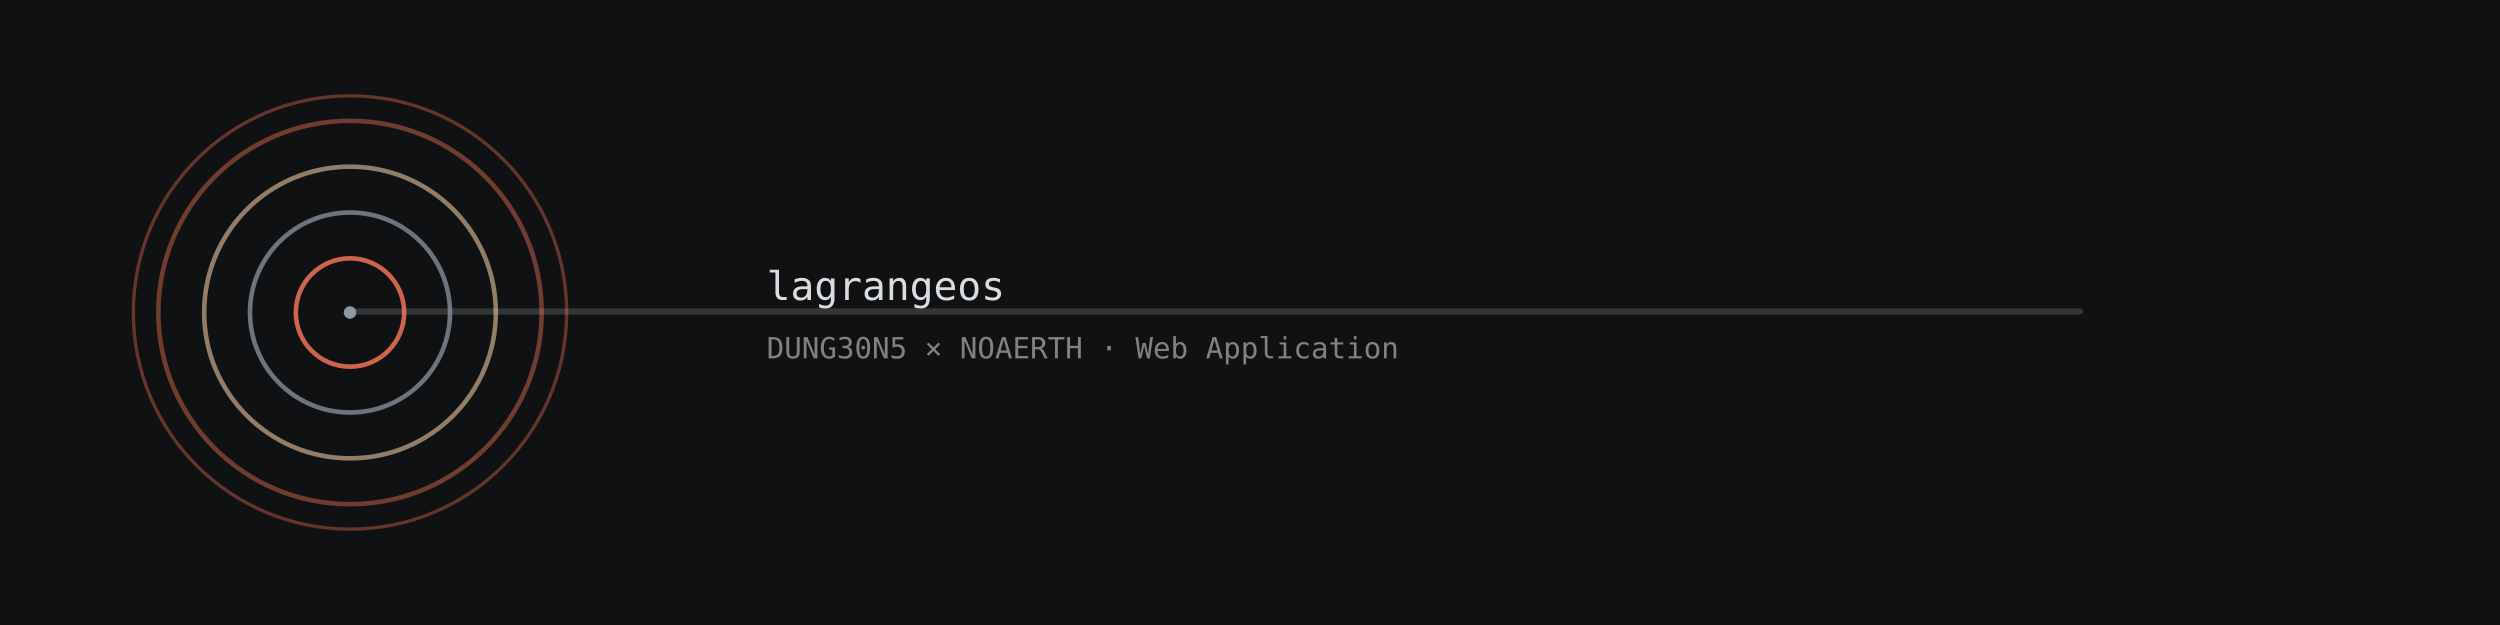
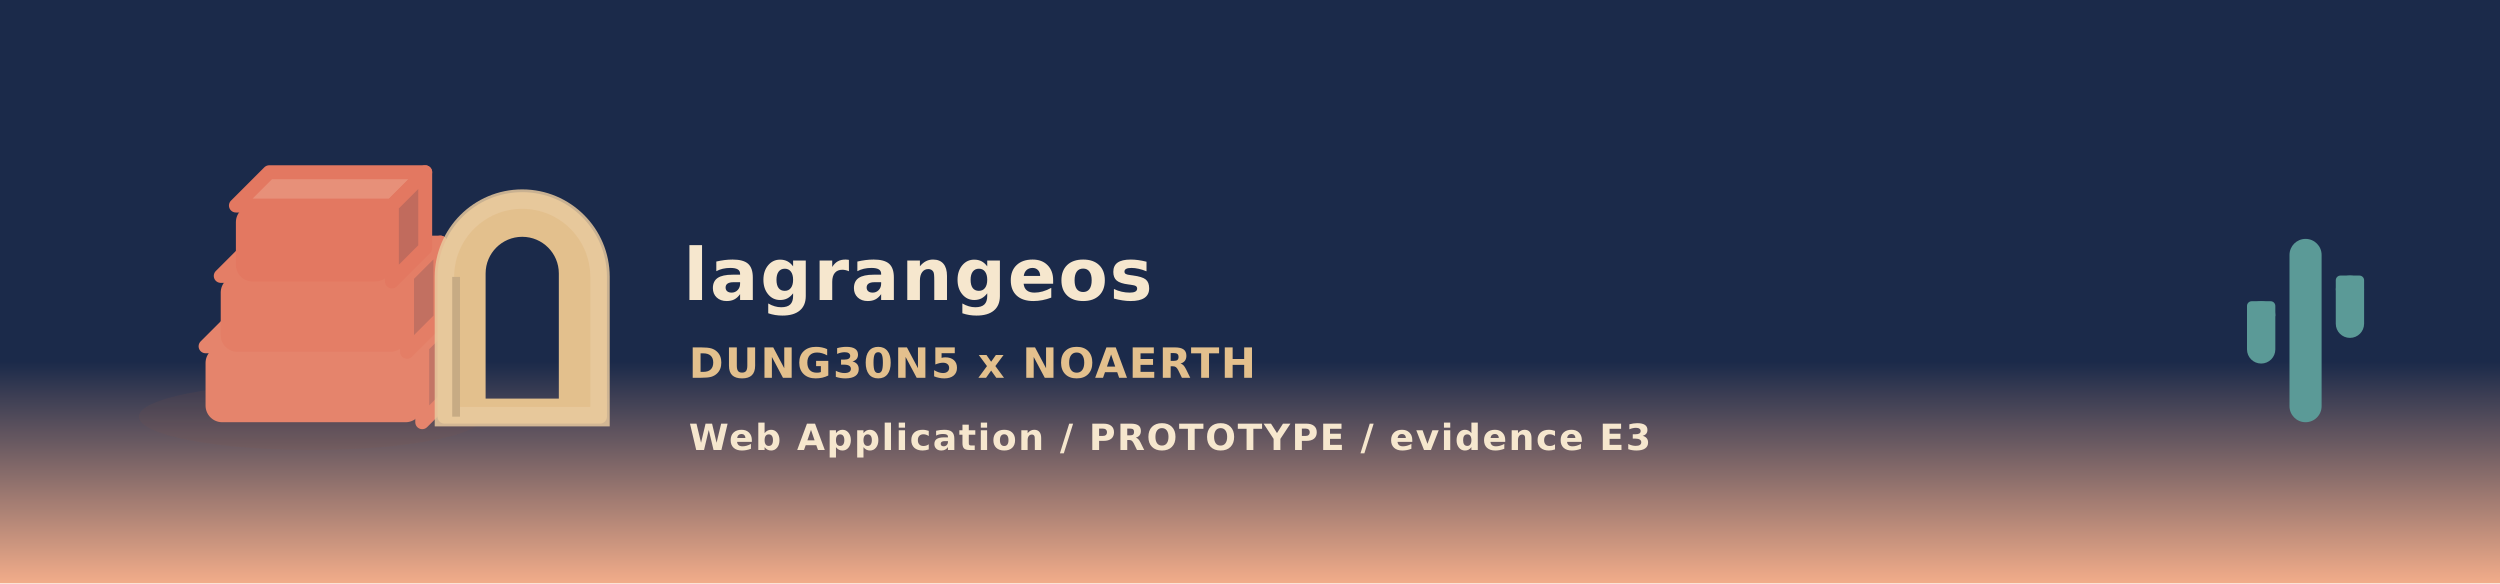
- <svg xmlns="http://www.w3.org/2000/svg" viewBox="0 0 1200 300" width="1200" height="300" role="img" aria-label="lagrangeos identity object">
-   <rect width="1200" height="300" fill="#0f1113" />
-   <defs>
-     <linearGradient id="gft" x1="0" y1="0" x2="1" y2="1">
-       <stop offset="0%" stop-color="#ff7a5c" />
-       <stop offset="100%" stop-color="#9aa5b1" />
-     </linearGradient>
-   </defs>
-   <rect x="168.00" y="148.00" width="832.00" height="3.00" rx="2.00" fill="rgba(241,243,245,0.160)" opacity="1.00" />
-   <circle cx="168.00" cy="150.00" r="26.00" fill="none" stroke="rgba(255,122,92,0.800)" stroke-width="2.20" opacity="1.00" />
-   <circle cx="168.00" cy="150.00" r="48.00" fill="none" stroke="rgba(154,165,177,0.670)" stroke-width="2.20" opacity="1.00" />
-   <circle cx="168.00" cy="150.00" r="70.00" fill="none" stroke="rgba(255,216,177,0.540)" stroke-width="2.20" opacity="1.00" />
-   <circle cx="168.00" cy="150.00" r="92.00" fill="none" stroke="rgba(255,122,92,0.410)" stroke-width="2.20" opacity="1.00" />
+ <svg xmlns="http://www.w3.org/2000/svg" width="900" height="210" viewBox="0 0 900 210" role="img" aria-label="lagrangeos - identity object">
+   <linearGradient id="skyf" x1="0" y1="0" x2="0" y2="1">
+     <stop offset="0" stop-color="#1b2a4a" />
+     <stop offset="0.62" stop-color="#1b2a4a" />
+     <stop offset="1" stop-color="#f3ad8a" />
+   </linearGradient>
+   <rect width="900" height="210" fill="url(#skyf)" />
+   <rect x="0" y="352" width="900" height="-142" fill="#e3c08d" />
+   <rect x="0" y="352" width="900" height="3" fill="#e6c596" />
+   <ellipse cx="112" cy="150" rx="62" ry="12" fill="rgba(138,90,68,0.11)" />
  <g>
-     <circle cx="168.00" cy="150.00" r="104.00" fill="none" stroke="rgba(255,122,92,0.350)" stroke-width="1.60" opacity="1.00" />
-     <animate attributeName="opacity" values="0.25;1.0;0.25" dur="14.9s" begin="0s" repeatCount="indefinite" />
+     <path d="M74,124.67 L152,124.67 L164,112.67 L86,112.67 Z" fill="#e99a82" stroke="#e5846c" stroke-width="5" stroke-linejoin="round" />
+     <path d="M152,124.67 L164,112.67 L164,140 L152,152 Z" fill="#c37566" stroke="#e5846c" stroke-width="5" stroke-linejoin="round" />
+     <rect x="74" y="124.67" width="78" height="27.33" rx="6" fill="#e5846c" />
+     <path d="M79.46,99.33 L146.54,99.33 L158.54,87.33 L91.46,87.33 Z" fill="#e8957d" stroke="#e47e66" stroke-width="5" stroke-linejoin="round" />
+     <path d="M146.54,99.33 L158.54,87.33 L158.54,114.67 L146.54,126.67 Z" fill="#c27061" stroke="#e47e66" stroke-width="5" stroke-linejoin="round" />
+     <rect x="79.46" y="99.33" width="67.08" height="27.33" rx="6" fill="#e47e66" />
+     <path d="M84.92,74 L141.08,74 L153.08,62 L96.92,62 Z" fill="#e79079" stroke="#e37861" stroke-width="5" stroke-linejoin="round" />
+     <path d="M141.08,74 L153.08,62 L153.08,89.33 L141.08,101.33 Z" fill="#c16b5d" stroke="#e37861" stroke-width="5" stroke-linejoin="round" />
+     <rect x="84.92" y="74" width="56.16" height="27.33" rx="6" fill="#e37861" />
+     <animate attributeName="opacity" values="0.72;1;0.72" dur="6s" begin="0s" repeatCount="indefinite" />
  </g>
-   <circle cx="168" cy="150" r="3" fill="rgba(154,165,177,0.900)">
-     <animate attributeName="opacity" values="0.35;0.95;0.35" dur="14.9s" begin="0s" repeatCount="indefinite" />
-   </circle>
-   <text x="368" y="144" font-family="ui-monospace,Menlo,monospace" font-size="19" fill="rgba(241,243,245,0.900)">lagrangeos</text>
-   <text x="368" y="172" font-family="ui-monospace,Menlo,monospace" font-size="14" fill="rgba(241,243,245,0.500)">DUNG30N5 × NOAERTH · Web Application</text>
+   <path d="M160,150 L160,99.68 A28,28 0 0 1 216,99.68 L216,150 Z M172.32,146 L172.32,98.43 A15.68,15.68 0 0 1 203.68,98.43 L203.68,146 Z" fill="#e3c08d" fill-rule="evenodd" stroke="#e3c08d" stroke-width="5" stroke-linejoin="round" />
+   <path d="M160,150 L160,99.68 A28,28 0 0 1 216,99.68 L216,150 Z" fill="none" stroke="#e8c99d" stroke-width="7" stroke-linecap="round" opacity="0.85" />
+   <rect x="162.8" y="99.68" width="2.8" height="50.32" fill="#c7ab84" />
+   <text x="246" y="108" font-family="Verdana,DejaVu Sans,sans-serif" font-size="26" font-weight="700" letter-spacing="0.6" fill="#f6e7ce" text-anchor="start">lagrangeos</text>
+   <text x="248" y="136" font-family="Verdana,DejaVu Sans,sans-serif" font-size="15" font-weight="700" letter-spacing="0.6" fill="#e3c08d" text-anchor="start">DUNG30N5 x NOAERTH</text>
+   <text x="248" y="162" font-family="Verdana,DejaVu Sans,sans-serif" font-size="13" font-weight="700" letter-spacing="0.6" fill="#f6e7ce" text-anchor="start">Web Application  /  PROTOTYPE  /  evidence E3</text>
+   <rect x="824.22" y="86" width="11.56" height="66" rx="5.78" fill="#5b9a97" />
+   <rect x="808.92" y="108.44" width="10.2" height="22.44" rx="5.1" fill="#5b9a97" />
+   <rect x="808.92" y="108.44" width="10.2" height="6.6" rx="1.7" fill="#5b9a97" />
+   <rect x="840.88" y="99.2" width="10.2" height="22.44" rx="5.1" fill="#5b9a97" />
+   <rect x="840.88" y="99.2" width="10.2" height="6.6" rx="1.7" fill="#5b9a97" />
</svg>
